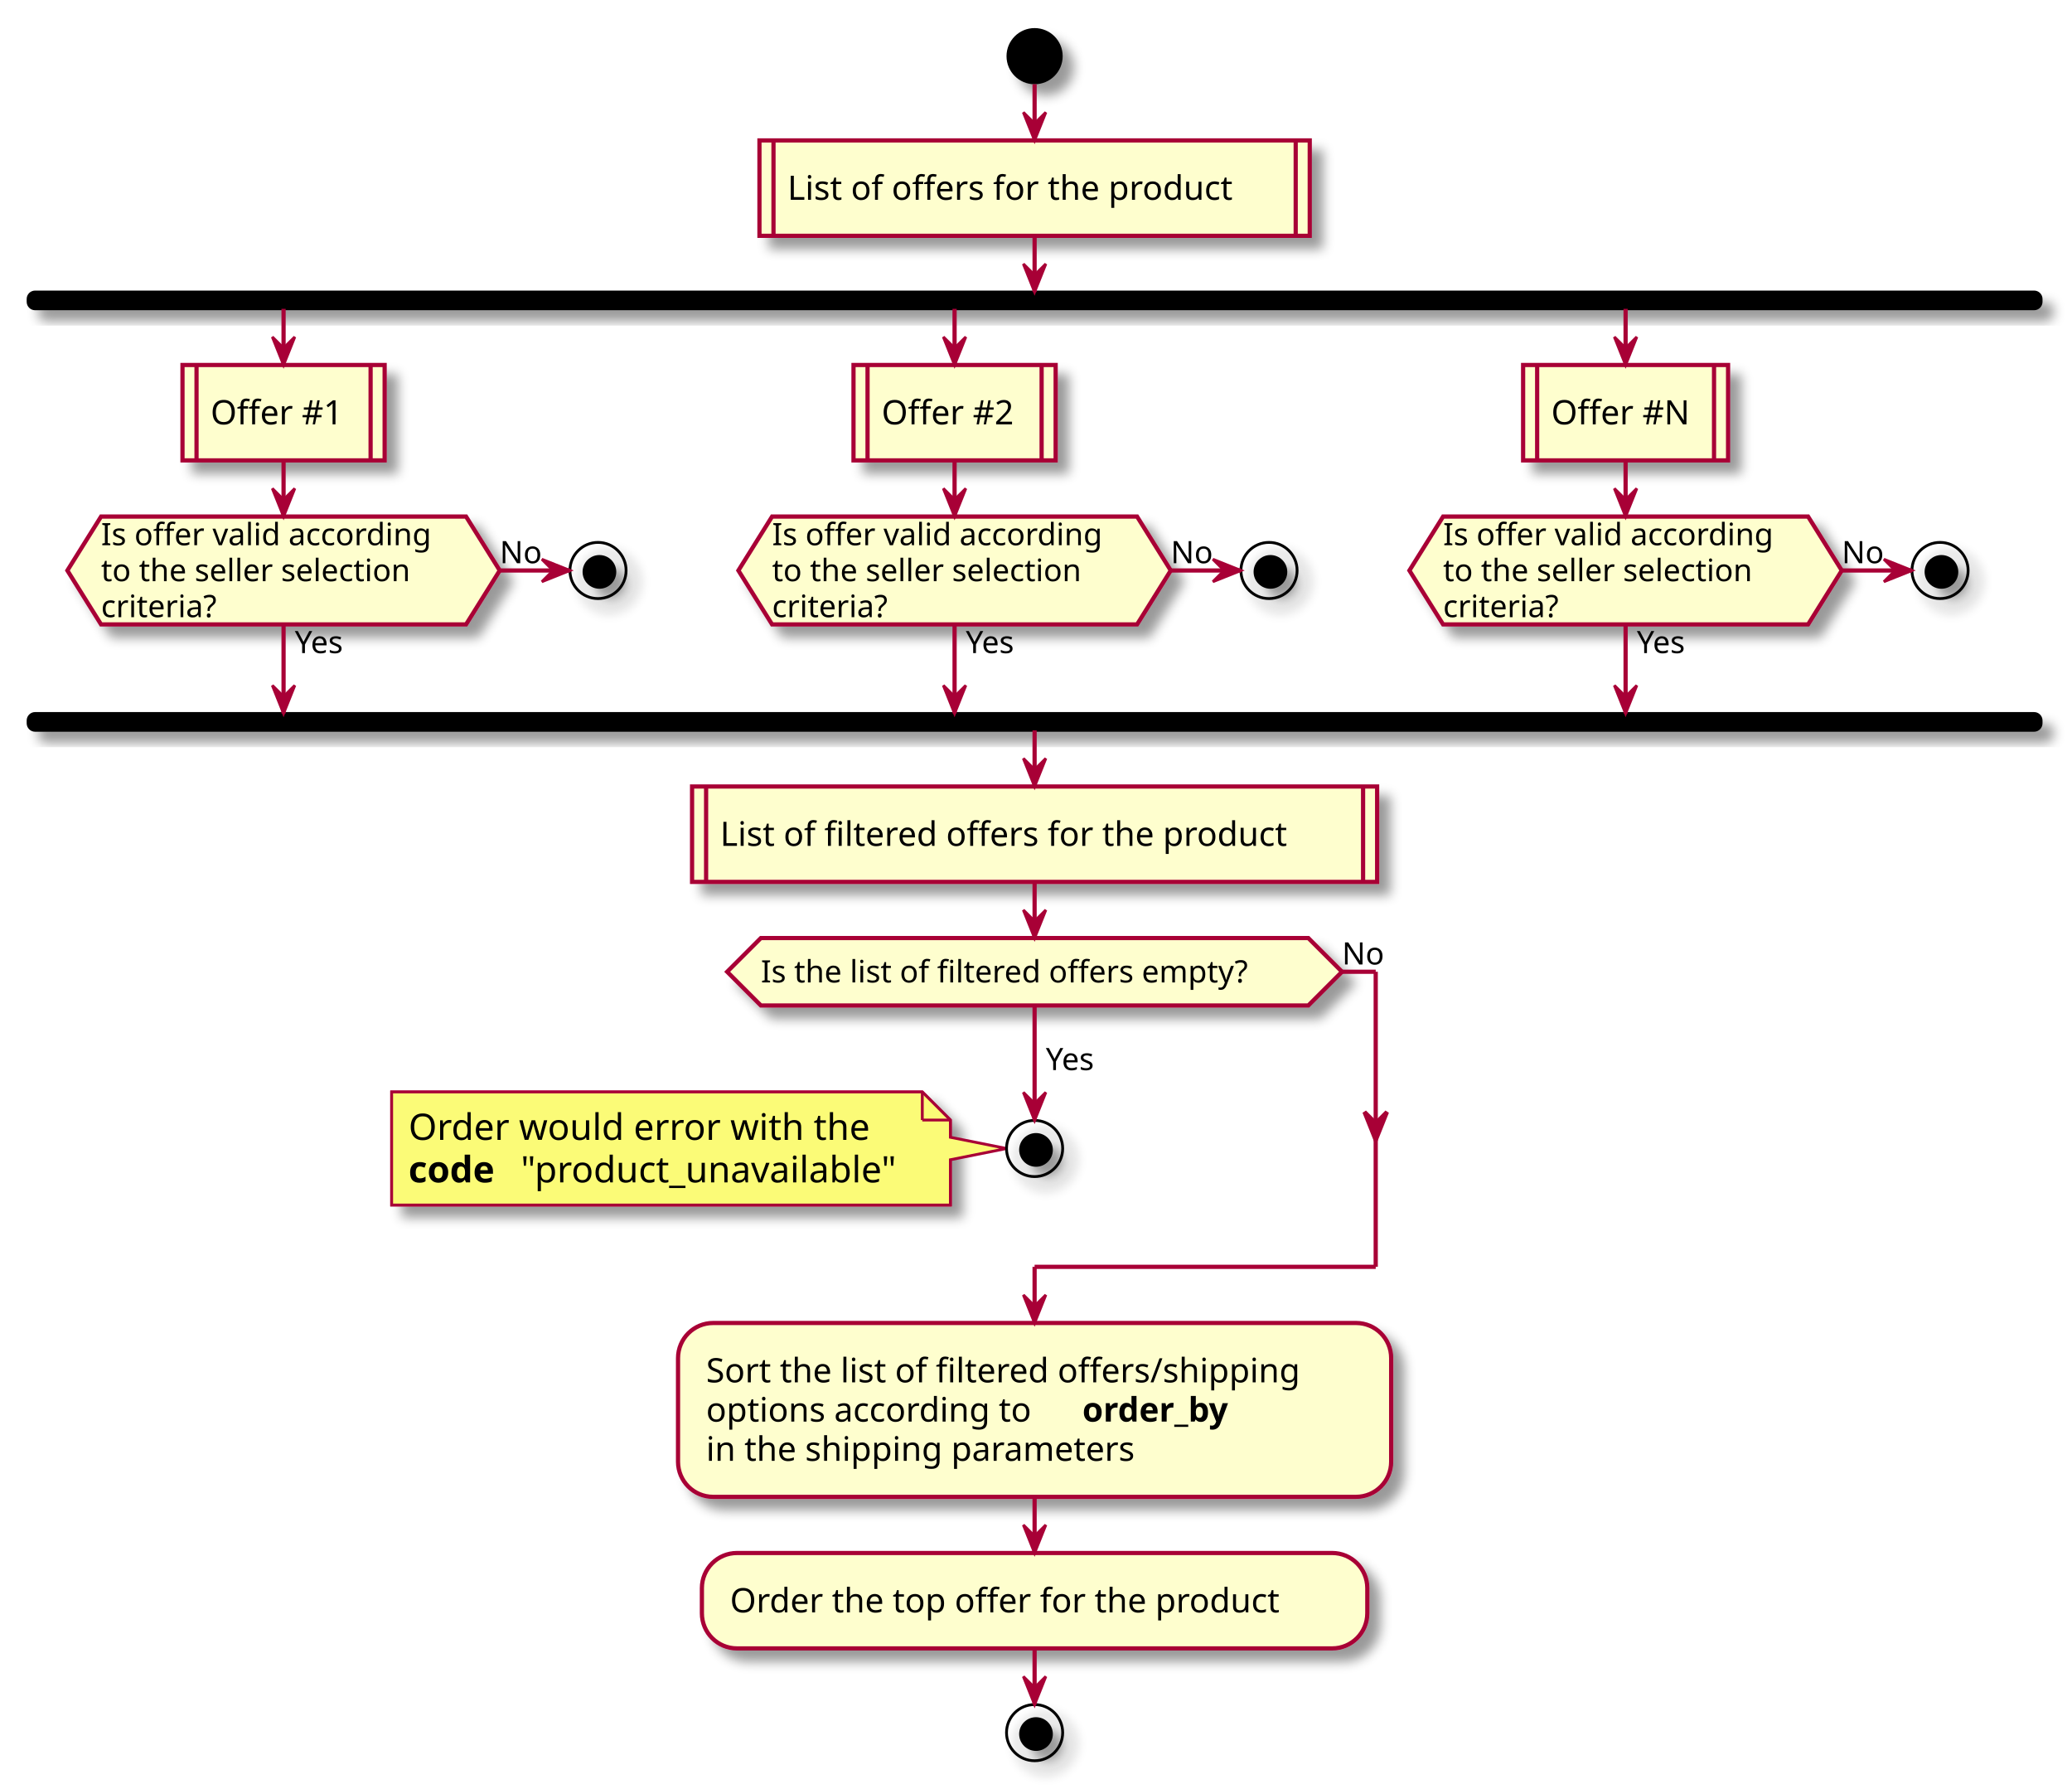
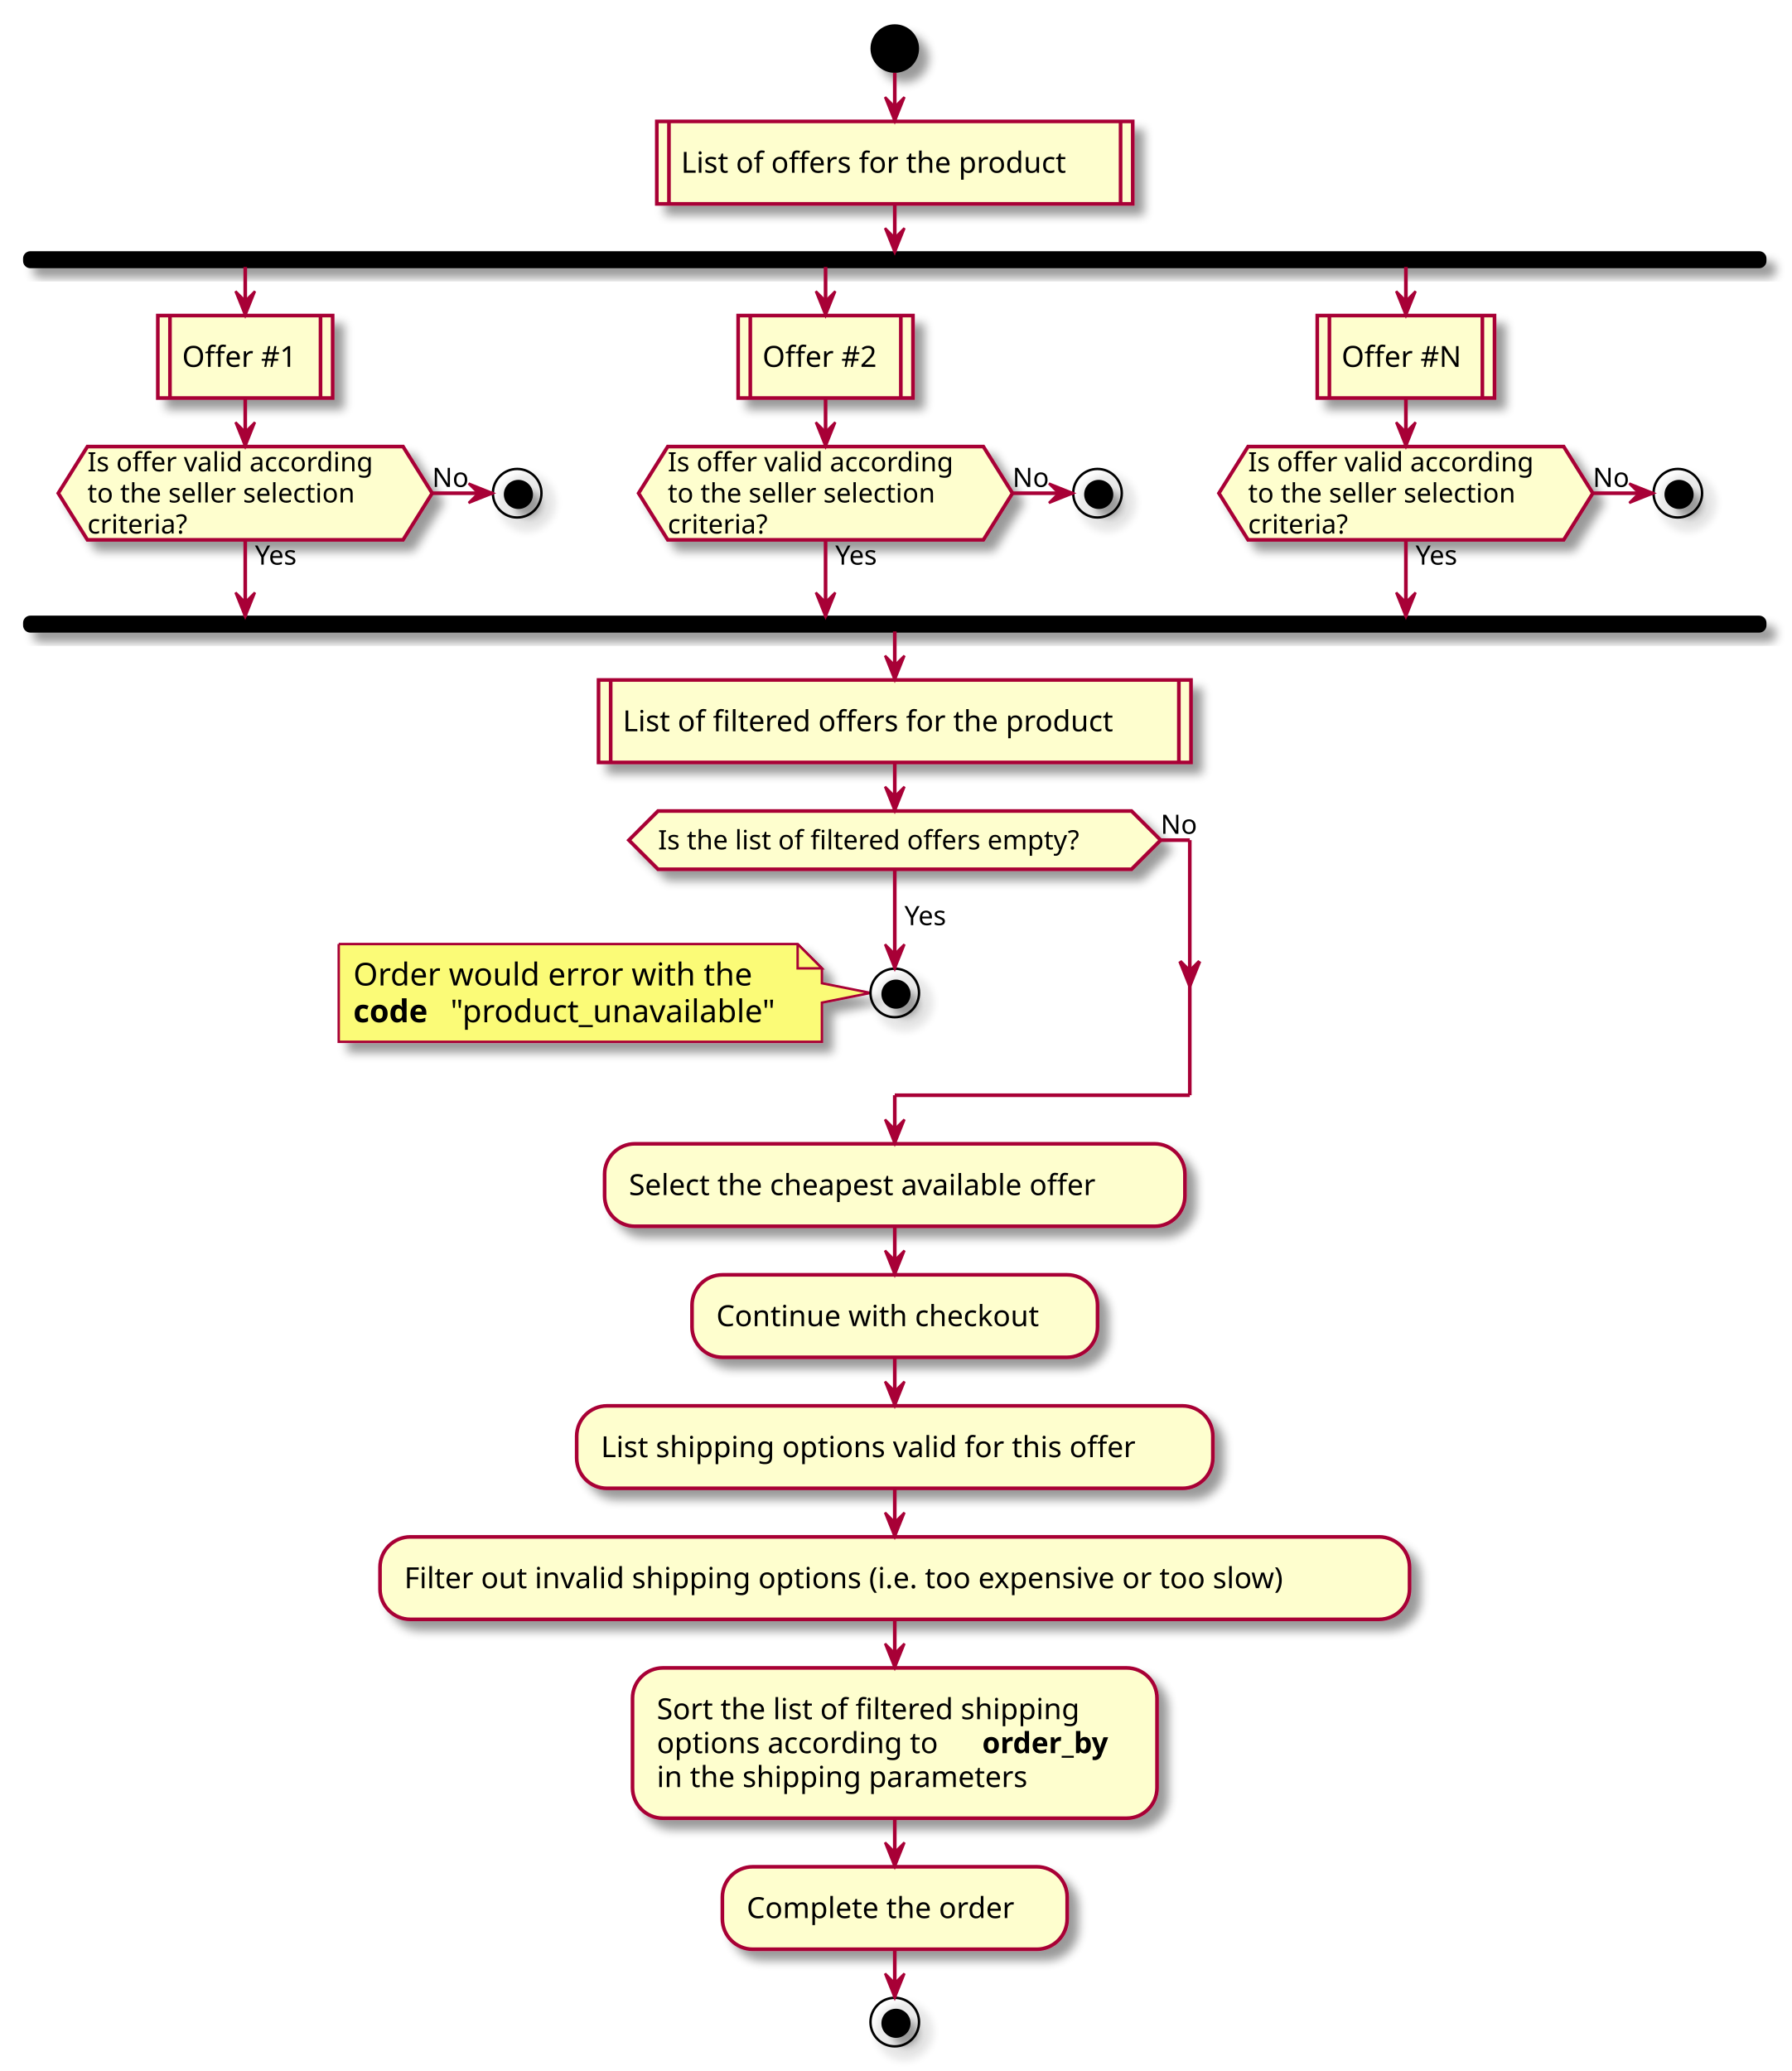
- <svg xmlns="http://www.w3.org/2000/svg" contentScriptType="application/ecmascript" contentStyleType="text/css" height="637px" preserveAspectRatio="none" style="width:738px;height:637px;" version="1.1" viewBox="0 0 738 637" width="738px" zoomAndPan="magnify">
+ <svg xmlns="http://www.w3.org/2000/svg" contentScriptType="application/ecmascript" contentStyleType="text/css" height="853px" preserveAspectRatio="none" style="width:738px;height:853px;" version="1.1" viewBox="0 0 738 853" width="738px" zoomAndPan="magnify">
  <defs>
-     <filter height="300%" id="f1ac4y28g9reqj" width="300%" x="-1" y="-1">
+     <filter height="300%" id="f1v3ze0fz8ubpu" width="300%" x="-1" y="-1">
      <feGaussianBlur result="blurOut" stdDeviation="2.0" />
      <feColorMatrix in="blurOut" result="blurOut2" type="matrix" values="0 0 0 0 0 0 0 0 0 0 0 0 0 0 0 0 0 0 .4 0" />
      <feOffset dx="4.0" dy="4.0" in="blurOut2" result="blurOut3" />
      <feBlend in="SourceGraphic" in2="blurOut3" mode="normal" />
    </filter>
  </defs>
  <g>
-     <ellipse cx="368.5" cy="20" fill="#000000" filter="url(#f1ac4y28g9reqj)" rx="10" ry="10" style="stroke: none; stroke-width: 1.0;" />
-     <rect fill="#FEFECE" filter="url(#f1ac4y28g9reqj)" height="33.969" style="stroke: #A80036; stroke-width: 1.5;" width="196" x="270.5" y="50" />
+     <ellipse cx="368.5" cy="20" fill="#000000" filter="url(#f1v3ze0fz8ubpu)" rx="10" ry="10" style="stroke: none; stroke-width: 1.0;" />
+     <rect fill="#FEFECE" filter="url(#f1v3ze0fz8ubpu)" height="33.969" style="stroke: #A80036; stroke-width: 1.5;" width="196" x="270.5" y="50" />
    <line style="stroke: #A80036; stroke-width: 1.5;" x1="275.5" x2="275.5" y1="50" y2="83.969" />
    <line style="stroke: #A80036; stroke-width: 1.5;" x1="461.5" x2="461.5" y1="50" y2="83.969" />
    <text fill="#000000" font-family="sans-serif" font-size="12" lengthAdjust="spacingAndGlyphs" textLength="176" x="280.5" y="71.139">List of offers for the product</text>
-     <rect fill="#000000" filter="url(#f1ac4y28g9reqj)" height="6" rx="2.5" ry="2.5" style="stroke: #000000; stroke-width: 1.0;" width="717" x="10" y="103.969" />
-     <rect fill="#FEFECE" filter="url(#f1ac4y28g9reqj)" height="33.969" style="stroke: #A80036; stroke-width: 1.5;" width="72" x="65" y="129.969" />
+     <rect fill="#000000" filter="url(#f1v3ze0fz8ubpu)" height="6" rx="2.5" ry="2.5" style="stroke: #000000; stroke-width: 1.0;" width="717" x="10" y="103.969" />
+     <rect fill="#FEFECE" filter="url(#f1v3ze0fz8ubpu)" height="33.969" style="stroke: #A80036; stroke-width: 1.5;" width="72" x="65" y="129.969" />
    <line style="stroke: #A80036; stroke-width: 1.5;" x1="70" x2="70" y1="129.969" y2="163.938" />
    <line style="stroke: #A80036; stroke-width: 1.5;" x1="132" x2="132" y1="129.969" y2="163.938" />
    <text fill="#000000" font-family="sans-serif" font-size="12" lengthAdjust="spacingAndGlyphs" textLength="52" x="75" y="151.107">Offer #1</text>
-     <polygon fill="#FEFECE" filter="url(#f1ac4y28g9reqj)" points="36,183.938,166,183.938,178,203.144,166,222.352,36,222.352,24,203.144,36,183.938" style="stroke: #A80036; stroke-width: 1.5;" />
+     <polygon fill="#FEFECE" filter="url(#f1v3ze0fz8ubpu)" points="36,183.938,166,183.938,178,203.144,166,222.352,36,222.352,24,203.144,36,183.938" style="stroke: #A80036; stroke-width: 1.5;" />
    <text fill="#000000" font-family="sans-serif" font-size="11" lengthAdjust="spacingAndGlyphs" textLength="21" x="105" y="232.562">Yes</text>
    <text fill="#000000" font-family="sans-serif" font-size="11" lengthAdjust="spacingAndGlyphs" textLength="130" x="36" y="194.148">Is offer valid according</text>
    <text fill="#000000" font-family="sans-serif" font-size="11" lengthAdjust="spacingAndGlyphs" textLength="124" x="36" y="206.953">to the seller selection</text>
    <text fill="#000000" font-family="sans-serif" font-size="11" lengthAdjust="spacingAndGlyphs" textLength="46" x="36" y="219.757">criteria?</text>
    <text fill="#000000" font-family="sans-serif" font-size="11" lengthAdjust="spacingAndGlyphs" textLength="15" x="178" y="200.55">No</text>
-     <ellipse cx="213" cy="203.144" fill="none" filter="url(#f1ac4y28g9reqj)" rx="10" ry="10" style="stroke: #000000; stroke-width: 1.0;" />
-     <ellipse cx="213.5" cy="203.644" fill="#000000" filter="url(#f1ac4y28g9reqj)" rx="6" ry="6" style="stroke: none; stroke-width: 1.0;" />
-     <rect fill="#FEFECE" filter="url(#f1ac4y28g9reqj)" height="33.969" style="stroke: #A80036; stroke-width: 1.5;" width="72" x="304" y="129.969" />
+     <ellipse cx="213" cy="203.144" fill="none" filter="url(#f1v3ze0fz8ubpu)" rx="10" ry="10" style="stroke: #000000; stroke-width: 1.0;" />
+     <ellipse cx="213.5" cy="203.644" fill="#000000" filter="url(#f1v3ze0fz8ubpu)" rx="6" ry="6" style="stroke: none; stroke-width: 1.0;" />
+     <rect fill="#FEFECE" filter="url(#f1v3ze0fz8ubpu)" height="33.969" style="stroke: #A80036; stroke-width: 1.5;" width="72" x="304" y="129.969" />
    <line style="stroke: #A80036; stroke-width: 1.5;" x1="309" x2="309" y1="129.969" y2="163.938" />
    <line style="stroke: #A80036; stroke-width: 1.5;" x1="371" x2="371" y1="129.969" y2="163.938" />
    <text fill="#000000" font-family="sans-serif" font-size="12" lengthAdjust="spacingAndGlyphs" textLength="52" x="314" y="151.107">Offer #2</text>
-     <polygon fill="#FEFECE" filter="url(#f1ac4y28g9reqj)" points="275,183.938,405,183.938,417,203.144,405,222.352,275,222.352,263,203.144,275,183.938" style="stroke: #A80036; stroke-width: 1.5;" />
+     <polygon fill="#FEFECE" filter="url(#f1v3ze0fz8ubpu)" points="275,183.938,405,183.938,417,203.144,405,222.352,275,222.352,263,203.144,275,183.938" style="stroke: #A80036; stroke-width: 1.5;" />
    <text fill="#000000" font-family="sans-serif" font-size="11" lengthAdjust="spacingAndGlyphs" textLength="21" x="344" y="232.562">Yes</text>
    <text fill="#000000" font-family="sans-serif" font-size="11" lengthAdjust="spacingAndGlyphs" textLength="130" x="275" y="194.148">Is offer valid according</text>
    <text fill="#000000" font-family="sans-serif" font-size="11" lengthAdjust="spacingAndGlyphs" textLength="124" x="275" y="206.953">to the seller selection</text>
    <text fill="#000000" font-family="sans-serif" font-size="11" lengthAdjust="spacingAndGlyphs" textLength="46" x="275" y="219.757">criteria?</text>
    <text fill="#000000" font-family="sans-serif" font-size="11" lengthAdjust="spacingAndGlyphs" textLength="15" x="417" y="200.55">No</text>
-     <ellipse cx="452" cy="203.144" fill="none" filter="url(#f1ac4y28g9reqj)" rx="10" ry="10" style="stroke: #000000; stroke-width: 1.0;" />
-     <ellipse cx="452.5" cy="203.644" fill="#000000" filter="url(#f1ac4y28g9reqj)" rx="6" ry="6" style="stroke: none; stroke-width: 1.0;" />
-     <rect fill="#FEFECE" filter="url(#f1ac4y28g9reqj)" height="33.969" style="stroke: #A80036; stroke-width: 1.5;" width="73" x="542.5" y="129.969" />
+     <ellipse cx="452" cy="203.144" fill="none" filter="url(#f1v3ze0fz8ubpu)" rx="10" ry="10" style="stroke: #000000; stroke-width: 1.0;" />
+     <ellipse cx="452.5" cy="203.644" fill="#000000" filter="url(#f1v3ze0fz8ubpu)" rx="6" ry="6" style="stroke: none; stroke-width: 1.0;" />
+     <rect fill="#FEFECE" filter="url(#f1v3ze0fz8ubpu)" height="33.969" style="stroke: #A80036; stroke-width: 1.5;" width="73" x="542.5" y="129.969" />
    <line style="stroke: #A80036; stroke-width: 1.5;" x1="547.5" x2="547.5" y1="129.969" y2="163.938" />
    <line style="stroke: #A80036; stroke-width: 1.5;" x1="610.5" x2="610.5" y1="129.969" y2="163.938" />
    <text fill="#000000" font-family="sans-serif" font-size="12" lengthAdjust="spacingAndGlyphs" textLength="53" x="552.5" y="151.107">Offer #N</text>
-     <polygon fill="#FEFECE" filter="url(#f1ac4y28g9reqj)" points="514,183.938,644,183.938,656,203.144,644,222.352,514,222.352,502,203.144,514,183.938" style="stroke: #A80036; stroke-width: 1.5;" />
+     <polygon fill="#FEFECE" filter="url(#f1v3ze0fz8ubpu)" points="514,183.938,644,183.938,656,203.144,644,222.352,514,222.352,502,203.144,514,183.938" style="stroke: #A80036; stroke-width: 1.5;" />
    <text fill="#000000" font-family="sans-serif" font-size="11" lengthAdjust="spacingAndGlyphs" textLength="21" x="583" y="232.562">Yes</text>
    <text fill="#000000" font-family="sans-serif" font-size="11" lengthAdjust="spacingAndGlyphs" textLength="130" x="514" y="194.148">Is offer valid according</text>
    <text fill="#000000" font-family="sans-serif" font-size="11" lengthAdjust="spacingAndGlyphs" textLength="124" x="514" y="206.953">to the seller selection</text>
    <text fill="#000000" font-family="sans-serif" font-size="11" lengthAdjust="spacingAndGlyphs" textLength="46" x="514" y="219.757">criteria?</text>
    <text fill="#000000" font-family="sans-serif" font-size="11" lengthAdjust="spacingAndGlyphs" textLength="15" x="656" y="200.55">No</text>
-     <ellipse cx="691" cy="203.144" fill="none" filter="url(#f1ac4y28g9reqj)" rx="10" ry="10" style="stroke: #000000; stroke-width: 1.0;" />
-     <ellipse cx="691.5" cy="203.644" fill="#000000" filter="url(#f1ac4y28g9reqj)" rx="6" ry="6" style="stroke: none; stroke-width: 1.0;" />
-     <rect fill="#000000" filter="url(#f1ac4y28g9reqj)" height="6" rx="2.5" ry="2.5" style="stroke: #000000; stroke-width: 1.0;" width="717" x="10" y="254.062" />
-     <rect fill="#FEFECE" filter="url(#f1ac4y28g9reqj)" height="33.969" style="stroke: #A80036; stroke-width: 1.5;" width="244" x="246.5" y="280.062" />
+     <ellipse cx="691" cy="203.144" fill="none" filter="url(#f1v3ze0fz8ubpu)" rx="10" ry="10" style="stroke: #000000; stroke-width: 1.0;" />
+     <ellipse cx="691.5" cy="203.644" fill="#000000" filter="url(#f1v3ze0fz8ubpu)" rx="6" ry="6" style="stroke: none; stroke-width: 1.0;" />
+     <rect fill="#000000" filter="url(#f1v3ze0fz8ubpu)" height="6" rx="2.5" ry="2.5" style="stroke: #000000; stroke-width: 1.0;" width="717" x="10" y="254.062" />
+     <rect fill="#FEFECE" filter="url(#f1v3ze0fz8ubpu)" height="33.969" style="stroke: #A80036; stroke-width: 1.5;" width="244" x="246.5" y="280.062" />
    <line style="stroke: #A80036; stroke-width: 1.5;" x1="251.5" x2="251.5" y1="280.062" y2="314.031" />
    <line style="stroke: #A80036; stroke-width: 1.5;" x1="485.5" x2="485.5" y1="280.062" y2="314.031" />
    <text fill="#000000" font-family="sans-serif" font-size="12" lengthAdjust="spacingAndGlyphs" textLength="224" x="256.5" y="301.201">List of filtered offers for the product</text>
-     <polygon fill="#FBFB77" filter="url(#f1ac4y28g9reqj)" points="139.5,388.835,139.5,429.101,338.5,429.101,338.5,398.835,328.5,388.835,139.5,388.835" style="stroke: #A80036; stroke-width: 1.0;" />
-     <polygon fill="#FBFB77" points="139.5,388.835,139.5,429.101,338.5,429.101,338.5,412.968,358.5,408.968,338.5,404.968,338.5,398.835,328.5,388.835,139.5,388.835" style="stroke: #A80036; stroke-width: 1.0;" />
-     <line style="stroke: #A80036; stroke-width: 1.0;" x1="328.5" x2="328.5" y1="388.835" y2="398.835" />
-     <line style="stroke: #A80036; stroke-width: 1.0;" x1="338.5" x2="328.5" y1="398.835" y2="398.835" />
+     <path d="M139.5,388.835 L139.5,429.101 A0,0 0 0 0 139.5,429.101 L338.5,429.101 A0,0 0 0 0 338.5,429.101 L338.5,412.968 L358.5,408.968 L338.5,404.968 L338.5,398.835 L328.5,388.835 L139.5,388.835 A0,0 0 0 0 139.5,388.835 " fill="#FBFB77" filter="url(#f1v3ze0fz8ubpu)" style="stroke: #A80036; stroke-width: 1.0;" />
+     <path d="M328.5,388.835 L328.5,398.835 L338.5,398.835 L328.5,388.835 " fill="#FBFB77" style="stroke: #A80036; stroke-width: 1.0;" />
    <text fill="#000000" font-family="sans-serif" font-size="13" lengthAdjust="spacingAndGlyphs" textLength="165" x="145.5" y="405.902">Order would error with the</text>
    <text fill="#000000" font-family="sans-serif" font-size="13" font-weight="bold" lengthAdjust="spacingAndGlyphs" textLength="36" x="145.5" y="421.035">code</text>
    <text fill="#000000" font-family="sans-serif" font-size="13" lengthAdjust="spacingAndGlyphs" textLength="138" x="185.5" y="421.035">"product_unavailable"</text>
-     <ellipse cx="368.5" cy="408.968" fill="none" filter="url(#f1ac4y28g9reqj)" rx="10" ry="10" style="stroke: #000000; stroke-width: 1.0;" />
-     <ellipse cx="369" cy="409.468" fill="#000000" filter="url(#f1ac4y28g9reqj)" rx="6" ry="6" style="stroke: none; stroke-width: 1.0;" />
-     <polygon fill="#FEFECE" filter="url(#f1ac4y28g9reqj)" points="271,334.031,466,334.031,478,346.031,466,358.031,271,358.031,259,346.031,271,334.031" style="stroke: #A80036; stroke-width: 1.5;" />
+     <ellipse cx="368.5" cy="408.968" fill="none" filter="url(#f1v3ze0fz8ubpu)" rx="10" ry="10" style="stroke: #000000; stroke-width: 1.0;" />
+     <ellipse cx="369" cy="409.468" fill="#000000" filter="url(#f1v3ze0fz8ubpu)" rx="6" ry="6" style="stroke: none; stroke-width: 1.0;" />
+     <polygon fill="#FEFECE" filter="url(#f1v3ze0fz8ubpu)" points="271,334.031,466,334.031,478,346.031,466,358.031,271,358.031,259,346.031,271,334.031" style="stroke: #A80036; stroke-width: 1.5;" />
    <text fill="#000000" font-family="sans-serif" font-size="11" lengthAdjust="spacingAndGlyphs" textLength="0" x="376.5" y="368.241" />
    <text fill="#000000" font-family="sans-serif" font-size="11" lengthAdjust="spacingAndGlyphs" textLength="21" x="372.5" y="381.046">Yes</text>
    <text fill="#000000" font-family="sans-serif" font-size="11" lengthAdjust="spacingAndGlyphs" textLength="195" x="271" y="349.839">Is the list of filtered offers empty?</text>
    <text fill="#000000" font-family="sans-serif" font-size="11" lengthAdjust="spacingAndGlyphs" textLength="15" x="478" y="343.437">No</text>
-     <rect fill="#FEFECE" filter="url(#f1ac4y28g9reqj)" height="61.906" rx="12.5" ry="12.5" style="stroke: #A80036; stroke-width: 1.5;" width="254" x="241.5" y="471.101" />
-     <text fill="#000000" font-family="sans-serif" font-size="12" lengthAdjust="spacingAndGlyphs" textLength="234" x="251.5" y="492.24">Sort the list of filtered offers/shipping</text>
-     <text fill="#000000" font-family="sans-serif" font-size="12" lengthAdjust="spacingAndGlyphs" textLength="130" x="251.5" y="506.209">options according to</text>
-     <text fill="#000000" font-family="sans-serif" font-size="12" font-weight="bold" lengthAdjust="spacingAndGlyphs" textLength="62" x="385.5" y="506.209">order_by</text>
-     <text fill="#000000" font-family="sans-serif" font-size="12" lengthAdjust="spacingAndGlyphs" textLength="170" x="251.5" y="520.177">in the shipping parameters</text>
-     <rect fill="#FEFECE" filter="url(#f1ac4y28g9reqj)" height="33.969" rx="12.5" ry="12.5" style="stroke: #A80036; stroke-width: 1.5;" width="237" x="250" y="553.007" />
-     <text fill="#000000" font-family="sans-serif" font-size="12" lengthAdjust="spacingAndGlyphs" textLength="217" x="260" y="574.146">Order the top offer for the product</text>
-     <ellipse cx="368.5" cy="616.976" fill="none" filter="url(#f1ac4y28g9reqj)" rx="10" ry="10" style="stroke: #000000; stroke-width: 1.0;" />
-     <ellipse cx="369" cy="617.476" fill="#000000" filter="url(#f1ac4y28g9reqj)" rx="6" ry="6" style="stroke: none; stroke-width: 1.0;" />
+     <rect fill="#FEFECE" filter="url(#f1v3ze0fz8ubpu)" height="33.969" rx="12.5" ry="12.5" style="stroke: #A80036; stroke-width: 1.5;" width="239" x="249" y="471.101" />
+     <text fill="#000000" font-family="sans-serif" font-size="12" lengthAdjust="spacingAndGlyphs" textLength="219" x="259" y="492.24">Select the cheapest available offer</text>
+     <rect fill="#FEFECE" filter="url(#f1v3ze0fz8ubpu)" height="33.969" rx="12.5" ry="12.5" style="stroke: #A80036; stroke-width: 1.5;" width="167" x="285" y="525.07" />
+     <text fill="#000000" font-family="sans-serif" font-size="12" lengthAdjust="spacingAndGlyphs" textLength="147" x="295" y="546.208">Continue with checkout</text>
+     <rect fill="#FEFECE" filter="url(#f1v3ze0fz8ubpu)" height="33.969" rx="12.5" ry="12.5" style="stroke: #A80036; stroke-width: 1.5;" width="262" x="237.5" y="579.039" />
+     <text fill="#000000" font-family="sans-serif" font-size="12" lengthAdjust="spacingAndGlyphs" textLength="242" x="247.5" y="600.177">List shipping options valid for this offer</text>
+     <rect fill="#FEFECE" filter="url(#f1v3ze0fz8ubpu)" height="33.969" rx="12.5" ry="12.5" style="stroke: #A80036; stroke-width: 1.5;" width="424" x="156.5" y="633.007" />
+     <text fill="#000000" font-family="sans-serif" font-size="12" lengthAdjust="spacingAndGlyphs" textLength="404" x="166.5" y="654.146">Filter out invalid shipping options (i.e. too expensive or too slow)</text>
+     <rect fill="#FEFECE" filter="url(#f1v3ze0fz8ubpu)" height="61.906" rx="12.5" ry="12.5" style="stroke: #A80036; stroke-width: 1.5;" width="216" x="260.5" y="686.976" />
+     <text fill="#000000" font-family="sans-serif" font-size="12" lengthAdjust="spacingAndGlyphs" textLength="194" x="270.5" y="708.115">Sort the list of filtered shipping</text>
+     <text fill="#000000" font-family="sans-serif" font-size="12" lengthAdjust="spacingAndGlyphs" textLength="130" x="270.5" y="722.083">options according to</text>
+     <text fill="#000000" font-family="sans-serif" font-size="12" font-weight="bold" lengthAdjust="spacingAndGlyphs" textLength="62" x="404.5" y="722.083">order_by</text>
+     <text fill="#000000" font-family="sans-serif" font-size="12" lengthAdjust="spacingAndGlyphs" textLength="170" x="270.5" y="736.052">in the shipping parameters</text>
+     <rect fill="#FEFECE" filter="url(#f1v3ze0fz8ubpu)" height="33.969" rx="12.5" ry="12.5" style="stroke: #A80036; stroke-width: 1.5;" width="142" x="297.5" y="768.882" />
+     <text fill="#000000" font-family="sans-serif" font-size="12" lengthAdjust="spacingAndGlyphs" textLength="122" x="307.5" y="790.021">Complete the order</text>
+     <ellipse cx="368.5" cy="832.851" fill="none" filter="url(#f1v3ze0fz8ubpu)" rx="10" ry="10" style="stroke: #000000; stroke-width: 1.0;" />
+     <ellipse cx="369" cy="833.351" fill="#000000" filter="url(#f1v3ze0fz8ubpu)" rx="6" ry="6" style="stroke: none; stroke-width: 1.0;" />
    <line style="stroke: #A80036; stroke-width: 1.5;" x1="368.5" x2="368.5" y1="30" y2="50" />
    <polygon fill="#A80036" points="364.5,40,368.5,50,372.5,40,368.5,44" style="stroke: #A80036; stroke-width: 1.0;" />
    <line style="stroke: #A80036; stroke-width: 1.5;" x1="101" x2="101" y1="222.352" y2="254.062" />
    <polygon fill="#A80036" points="97,244.062,101,254.062,105,244.062,101,248.062" style="stroke: #A80036; stroke-width: 1.0;" />
    <line style="stroke: #A80036; stroke-width: 1.5;" x1="178" x2="203" y1="203.144" y2="203.144" />
    <polygon fill="#A80036" points="193,199.144,203,203.144,193,207.144,197,203.144" style="stroke: #A80036; stroke-width: 1.0;" />
    <line style="stroke: #A80036; stroke-width: 1.5;" x1="101" x2="101" y1="163.938" y2="183.938" />
    <polygon fill="#A80036" points="97,173.938,101,183.938,105,173.938,101,177.938" style="stroke: #A80036; stroke-width: 1.0;" />
    <line style="stroke: #A80036; stroke-width: 1.5;" x1="340" x2="340" y1="222.352" y2="254.062" />
    <polygon fill="#A80036" points="336,244.062,340,254.062,344,244.062,340,248.062" style="stroke: #A80036; stroke-width: 1.0;" />
    <line style="stroke: #A80036; stroke-width: 1.5;" x1="417" x2="442" y1="203.144" y2="203.144" />
    <polygon fill="#A80036" points="432,199.144,442,203.144,432,207.144,436,203.144" style="stroke: #A80036; stroke-width: 1.0;" />
    <line style="stroke: #A80036; stroke-width: 1.5;" x1="340" x2="340" y1="163.938" y2="183.938" />
    <polygon fill="#A80036" points="336,173.938,340,183.938,344,173.938,340,177.938" style="stroke: #A80036; stroke-width: 1.0;" />
    <line style="stroke: #A80036; stroke-width: 1.5;" x1="579" x2="579" y1="222.352" y2="254.062" />
    <polygon fill="#A80036" points="575,244.062,579,254.062,583,244.062,579,248.062" style="stroke: #A80036; stroke-width: 1.0;" />
    <line style="stroke: #A80036; stroke-width: 1.5;" x1="656" x2="681" y1="203.144" y2="203.144" />
    <polygon fill="#A80036" points="671,199.144,681,203.144,671,207.144,675,203.144" style="stroke: #A80036; stroke-width: 1.0;" />
    <line style="stroke: #A80036; stroke-width: 1.5;" x1="579" x2="579" y1="163.938" y2="183.938" />
    <polygon fill="#A80036" points="575,173.938,579,183.938,583,173.938,579,177.938" style="stroke: #A80036; stroke-width: 1.0;" />
    <line style="stroke: #A80036; stroke-width: 1.5;" x1="101" x2="101" y1="109.969" y2="129.969" />
    <polygon fill="#A80036" points="97,119.969,101,129.969,105,119.969,101,123.969" style="stroke: #A80036; stroke-width: 1.0;" />
    <line style="stroke: #A80036; stroke-width: 1.5;" x1="340" x2="340" y1="109.969" y2="129.969" />
    <polygon fill="#A80036" points="336,119.969,340,129.969,344,119.969,340,123.969" style="stroke: #A80036; stroke-width: 1.0;" />
    <line style="stroke: #A80036; stroke-width: 1.5;" x1="579" x2="579" y1="109.969" y2="129.969" />
    <polygon fill="#A80036" points="575,119.969,579,129.969,583,119.969,579,123.969" style="stroke: #A80036; stroke-width: 1.0;" />
    <line style="stroke: #A80036; stroke-width: 1.5;" x1="368.5" x2="368.5" y1="83.969" y2="103.969" />
    <polygon fill="#A80036" points="364.5,93.969,368.5,103.969,372.5,93.969,368.5,97.969" style="stroke: #A80036; stroke-width: 1.0;" />
    <line style="stroke: #A80036; stroke-width: 1.5;" x1="368.5" x2="368.5" y1="260.062" y2="280.062" />
    <polygon fill="#A80036" points="364.5,270.062,368.5,280.062,372.5,270.062,368.5,274.062" style="stroke: #A80036; stroke-width: 1.0;" />
    <line style="stroke: #A80036; stroke-width: 1.5;" x1="368.5" x2="368.5" y1="358.031" y2="398.968" />
    <polygon fill="#A80036" points="364.5,388.968,368.5,398.968,372.5,388.968,368.5,392.968" style="stroke: #A80036; stroke-width: 1.0;" />
    <line style="stroke: #A80036; stroke-width: 1.5;" x1="478" x2="490" y1="346.031" y2="346.031" />
    <polygon fill="#A80036" points="486,395.968,490,405.968,494,395.968,490,399.968" style="stroke: #A80036; stroke-width: 1.5;" />
    <line style="stroke: #A80036; stroke-width: 1.5;" x1="490" x2="490" y1="346.031" y2="451.101" />
    <line style="stroke: #A80036; stroke-width: 1.5;" x1="490" x2="368.5" y1="451.101" y2="451.101" />
    <line style="stroke: #A80036; stroke-width: 1.5;" x1="368.5" x2="368.5" y1="451.101" y2="471.101" />
    <polygon fill="#A80036" points="364.5,461.101,368.5,471.101,372.5,461.101,368.5,465.101" style="stroke: #A80036; stroke-width: 1.0;" />
    <line style="stroke: #A80036; stroke-width: 1.5;" x1="368.5" x2="368.5" y1="314.031" y2="334.031" />
    <polygon fill="#A80036" points="364.5,324.031,368.5,334.031,372.5,324.031,368.5,328.031" style="stroke: #A80036; stroke-width: 1.0;" />
-     <line style="stroke: #A80036; stroke-width: 1.5;" x1="368.5" x2="368.5" y1="533.007" y2="553.007" />
-     <polygon fill="#A80036" points="364.5,543.007,368.5,553.007,372.5,543.007,368.5,547.007" style="stroke: #A80036; stroke-width: 1.0;" />
-     <line style="stroke: #A80036; stroke-width: 1.5;" x1="368.5" x2="368.5" y1="586.976" y2="606.976" />
-     <polygon fill="#A80036" points="364.5,596.976,368.5,606.976,372.5,596.976,368.5,600.976" style="stroke: #A80036; stroke-width: 1.0;" />
+     <line style="stroke: #A80036; stroke-width: 1.5;" x1="368.5" x2="368.5" y1="505.07" y2="525.07" />
+     <polygon fill="#A80036" points="364.5,515.07,368.5,525.07,372.5,515.07,368.5,519.07" style="stroke: #A80036; stroke-width: 1.0;" />
+     <line style="stroke: #A80036; stroke-width: 1.5;" x1="368.5" x2="368.5" y1="559.039" y2="579.039" />
+     <polygon fill="#A80036" points="364.5,569.039,368.5,579.039,372.5,569.039,368.5,573.039" style="stroke: #A80036; stroke-width: 1.0;" />
+     <line style="stroke: #A80036; stroke-width: 1.5;" x1="368.5" x2="368.5" y1="613.007" y2="633.007" />
+     <polygon fill="#A80036" points="364.5,623.007,368.5,633.007,372.5,623.007,368.5,627.007" style="stroke: #A80036; stroke-width: 1.0;" />
+     <line style="stroke: #A80036; stroke-width: 1.5;" x1="368.5" x2="368.5" y1="666.976" y2="686.976" />
+     <polygon fill="#A80036" points="364.5,676.976,368.5,686.976,372.5,676.976,368.5,680.976" style="stroke: #A80036; stroke-width: 1.0;" />
+     <line style="stroke: #A80036; stroke-width: 1.5;" x1="368.5" x2="368.5" y1="748.882" y2="768.882" />
+     <polygon fill="#A80036" points="364.5,758.882,368.5,768.882,372.5,758.882,368.5,762.882" style="stroke: #A80036; stroke-width: 1.0;" />
+     <line style="stroke: #A80036; stroke-width: 1.5;" x1="368.5" x2="368.5" y1="802.851" y2="822.851" />
+     <polygon fill="#A80036" points="364.5,812.851,368.5,822.851,372.5,812.851,368.5,816.851" style="stroke: #A80036; stroke-width: 1.0;" />
  </g>
</svg>
